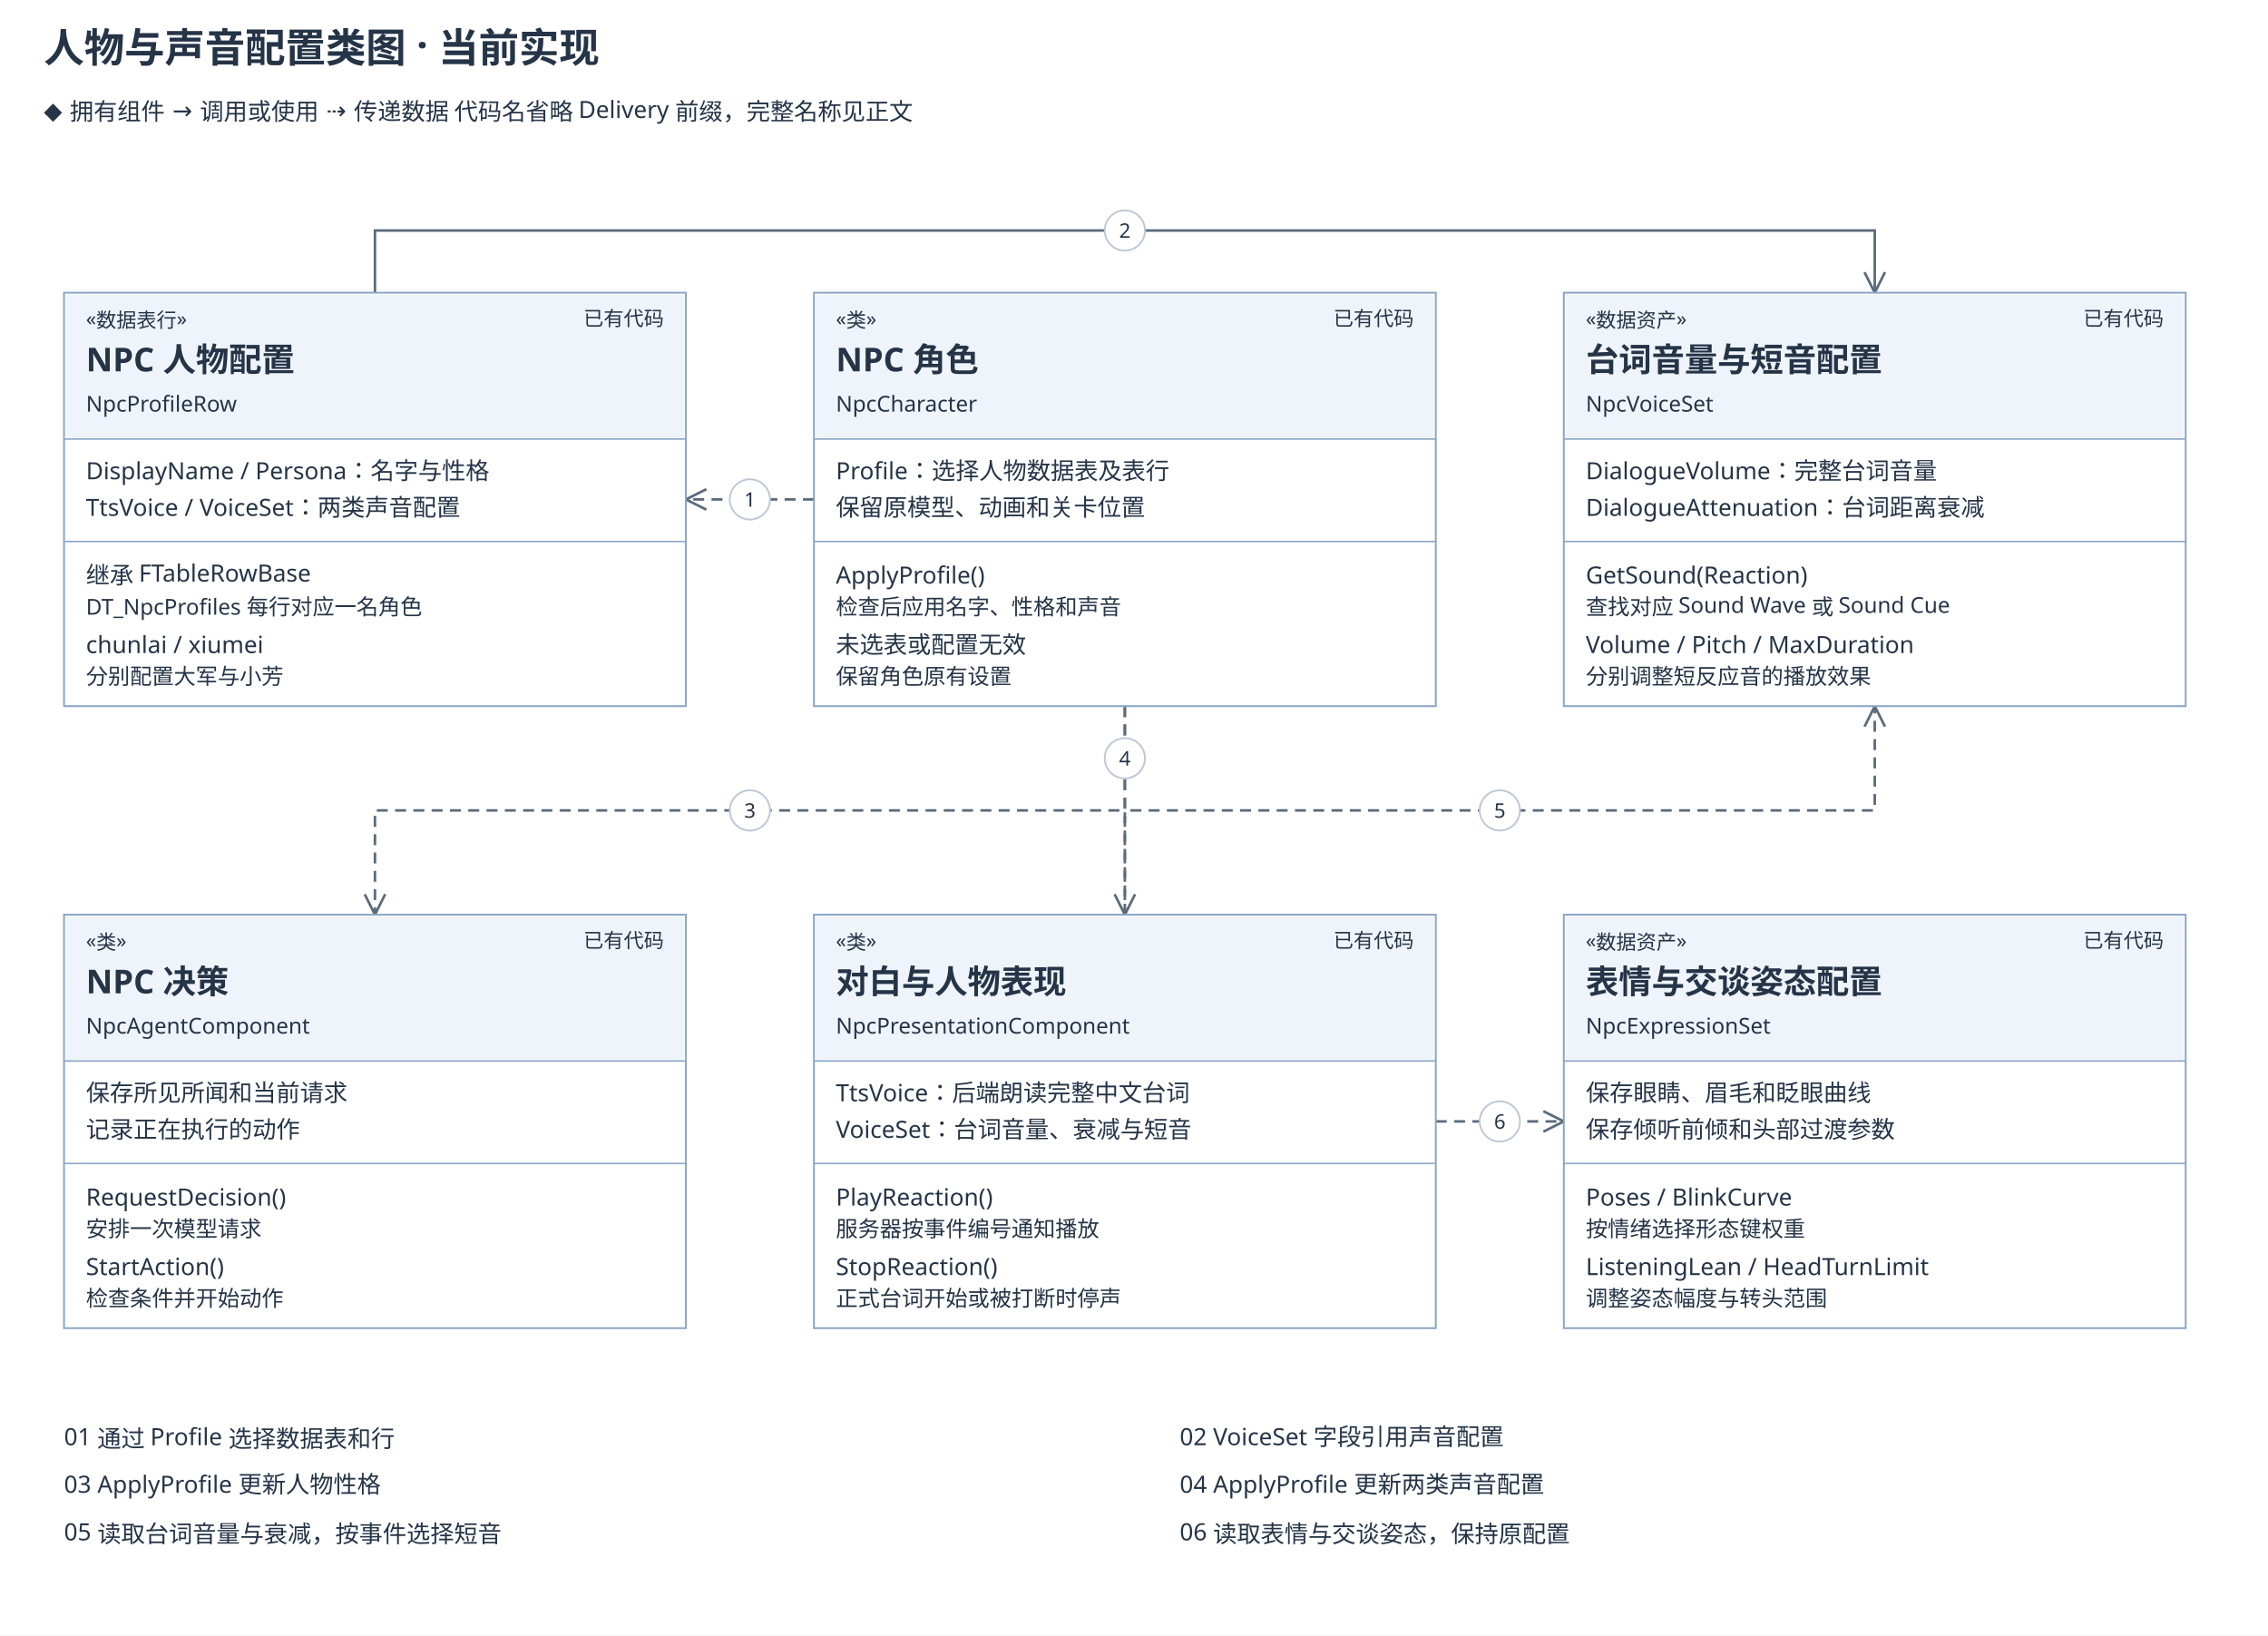
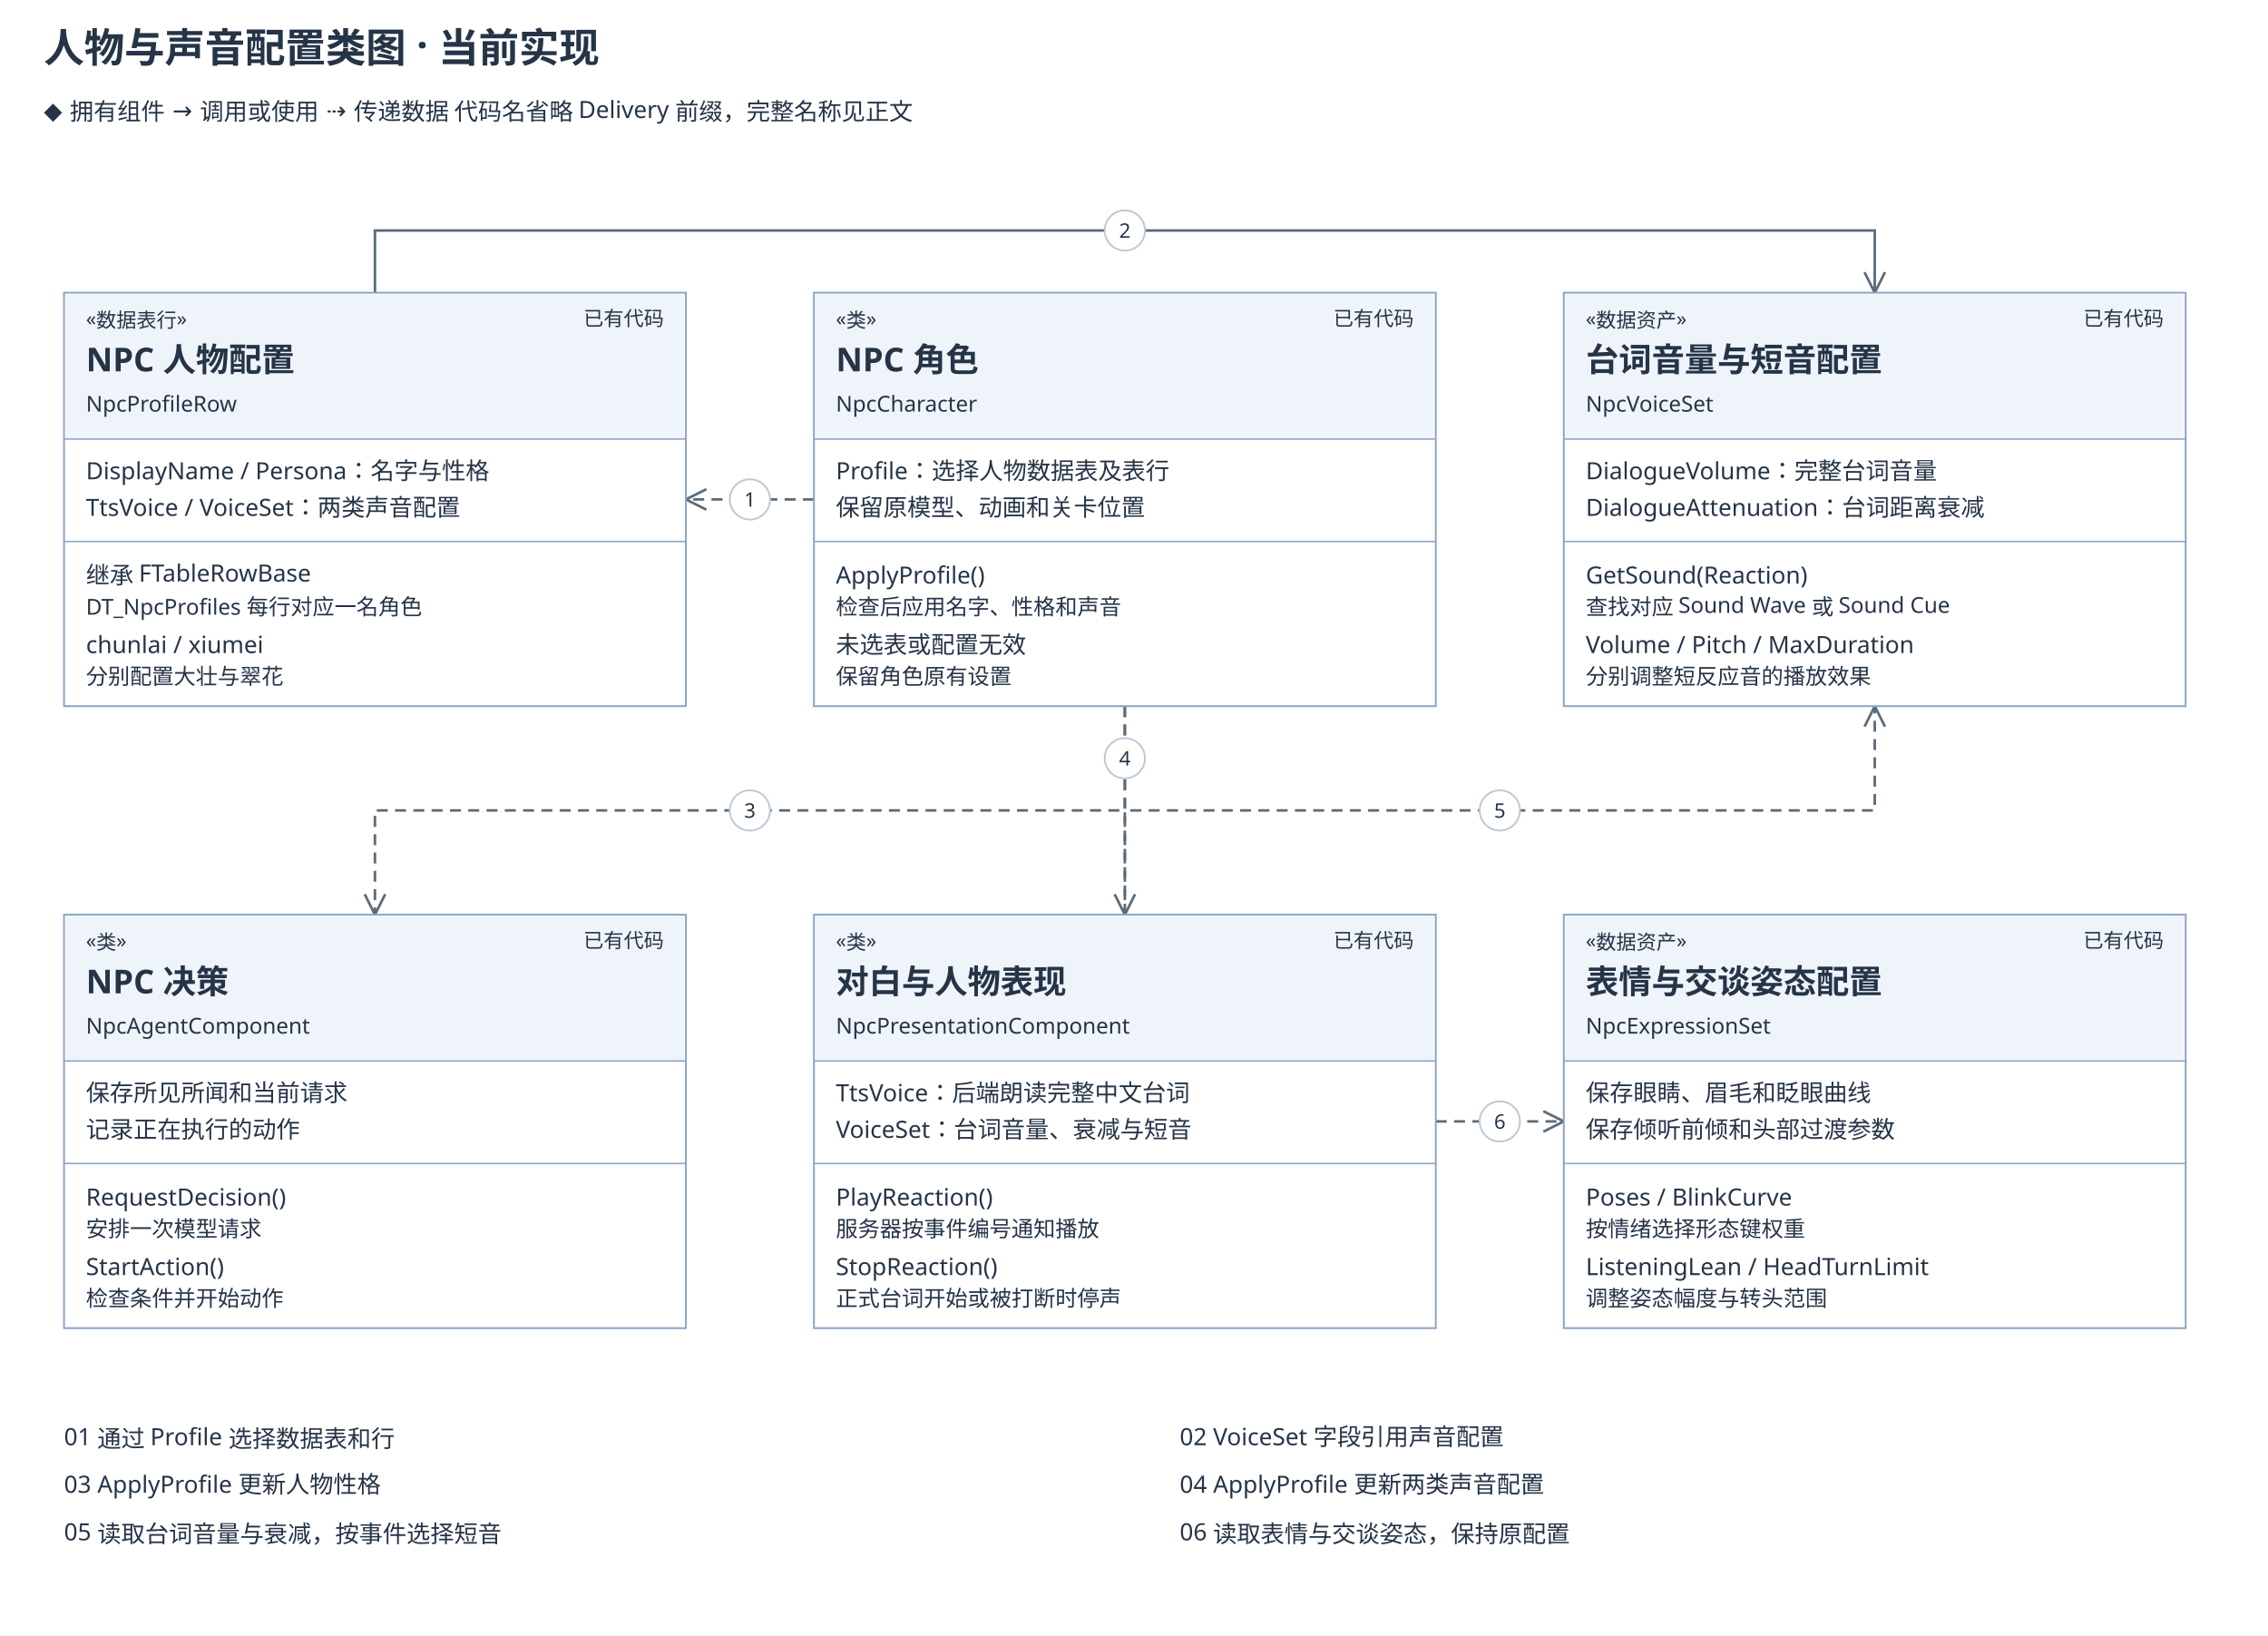
<svg xmlns="http://www.w3.org/2000/svg" width="1240" height="894" viewBox="0 0 1240 894" role="img" aria-label="人物与声音配置类图 · 当前实现">
  <defs>
    <marker id="arrow" markerWidth="10" markerHeight="10" refX="9" refY="5" orient="auto">
      <path d="M1 1 L9 5 L1 9" fill="none" stroke="#5b6b7a" />
    </marker>
    <marker id="diamond" markerWidth="14" markerHeight="12" refX="1" refY="6" orient="auto">
      <path d="M1 6 L7 1 L13 6 L7 11 Z" fill="#5b6b7a" />
    </marker>
  </defs>
  <style>text{font-family:'Segoe UI','Microsoft YaHei',sans-serif;fill:#253447} .edge{fill:none;stroke:#5b6b7a;stroke-width:1.4} .lifeline{stroke:#98a5b2;stroke-dasharray:5 5} </style>
  <rect width="100%" height="100%" fill="#fff" />
  <text x="24" y="34" font-size="22" text-anchor="start" font-weight="600">人物与声音配置类图 · 当前实现</text>
  <text x="24" y="65" font-size="13" text-anchor="start" font-weight="400">◆ 拥有组件   → 调用或使用   ⇢ 传递数据   代码名省略 Delivery 前缀，完整名称见正文</text>
  <polyline class="edge" points="445,273.0 375,273.0" marker-end="url(#arrow)" stroke-dasharray="6 4" />
  <circle cx="410.0" cy="273.0" r="11" fill="white" stroke="#bdc9d7" />
  <text x="410.0" y="277.0" font-size="11" text-anchor="middle" font-weight="400">1</text>
  <polyline class="edge" points="205.0,160 205.0,126 1025.0,126 1025.0,160" marker-end="url(#arrow)" />
  <circle cx="615.0" cy="126.0" r="11" fill="white" stroke="#bdc9d7" />
  <text x="615.0" y="130.0" font-size="11" text-anchor="middle" font-weight="400">2</text>
  <polyline class="edge" points="615.0,386 615.0,443.0 205.0,443.0 205.0,500" marker-end="url(#arrow)" stroke-dasharray="6 4" />
  <circle cx="410.0" cy="443.0" r="11" fill="white" stroke="#bdc9d7" />
  <text x="410.0" y="447.0" font-size="11" text-anchor="middle" font-weight="400">3</text>
  <polyline class="edge" points="615.0,386 615.0,443.0 615.0,500" marker-end="url(#arrow)" stroke-dasharray="6 4" />
  <circle cx="615.0" cy="414.5" r="11" fill="white" stroke="#bdc9d7" />
  <text x="615.0" y="418.5" font-size="11" text-anchor="middle" font-weight="400">4</text>
  <polyline class="edge" points="615.0,500 615.0,443.0 1025.0,443.0 1025.0,386" marker-end="url(#arrow)" stroke-dasharray="6 4" />
  <circle cx="820.0" cy="443.0" r="11" fill="white" stroke="#bdc9d7" />
  <text x="820.0" y="447.0" font-size="11" text-anchor="middle" font-weight="400">5</text>
  <polyline class="edge" points="785,613.0 855,613.0" marker-end="url(#arrow)" stroke-dasharray="6 4" />
  <circle cx="820.0" cy="613.0" r="11" fill="white" stroke="#bdc9d7" />
  <text x="820.0" y="617.0" font-size="11" text-anchor="middle" font-weight="400">6</text>
  <g data-node="FDeliveryNpcProfileRow">
    <rect x="35" y="160" width="340" height="226" fill="white" stroke="#8aa5c6" />
    <path d="M36 161 H374 V240 H36 Z" fill="#eff4fb" />
    <text x="47" y="178" font-size="11" text-anchor="start" font-weight="400">«数据表行»</text>
    <text x="363" y="178" font-size="11" text-anchor="end" font-weight="400">已有代码</text>
    <text x="47" y="203" font-size="18" text-anchor="start" font-weight="600">NPC 人物配置</text>
    <text x="47" y="225" font-size="12" text-anchor="start" font-weight="400">NpcProfileRow</text>
    <path d="M35 240 H375 M35 296 H375" stroke="#8aa5c6" stroke-width=".8" />
    <text x="47" y="262" font-size="13" text-anchor="start" font-weight="400">DisplayName / Persona：名字与性格</text>
    <text x="47" y="282" font-size="13" text-anchor="start" font-weight="400">TtsVoice / VoiceSet：两类声音配置</text>
    <text x="47" y="319" font-size="13" text-anchor="start" font-weight="400">继承 FTableRowBase</text>
    <text x="47" y="336" font-size="12" text-anchor="start" font-weight="400">DT_NpcProfiles 每行对应一名角色</text>
    <text x="47" y="357" font-size="13" text-anchor="start" font-weight="400">chunlai / xiumei</text>
-     <text x="47" y="374" font-size="12" text-anchor="start" font-weight="400">分别配置大军与小芳</text>
+     <text x="47" y="374" font-size="12" text-anchor="start" font-weight="400">分别配置大壮与翠花</text>
  </g>
  <g data-node="ADeliveryNpcCharacter">
    <rect x="445" y="160" width="340" height="226" fill="white" stroke="#8aa5c6" />
    <path d="M446 161 H784 V240 H446 Z" fill="#eff4fb" />
    <text x="457" y="178" font-size="11" text-anchor="start" font-weight="400">«类»</text>
    <text x="773" y="178" font-size="11" text-anchor="end" font-weight="400">已有代码</text>
    <text x="457" y="203" font-size="18" text-anchor="start" font-weight="600">NPC 角色</text>
    <text x="457" y="225" font-size="12" text-anchor="start" font-weight="400">NpcCharacter</text>
    <path d="M445 240 H785 M445 296 H785" stroke="#8aa5c6" stroke-width=".8" />
    <text x="457" y="262" font-size="13" text-anchor="start" font-weight="400">Profile：选择人物数据表及表行</text>
    <text x="457" y="282" font-size="13" text-anchor="start" font-weight="400">保留原模型、动画和关卡位置</text>
    <text x="457" y="319" font-size="13" text-anchor="start" font-weight="400">ApplyProfile()</text>
    <text x="457" y="336" font-size="12" text-anchor="start" font-weight="400">检查后应用名字、性格和声音</text>
    <text x="457" y="357" font-size="13" text-anchor="start" font-weight="400">未选表或配置无效</text>
    <text x="457" y="374" font-size="12" text-anchor="start" font-weight="400">保留角色原有设置</text>
  </g>
  <g data-node="UDeliveryNpcVoiceSet">
    <rect x="855" y="160" width="340" height="226" fill="white" stroke="#8aa5c6" />
    <path d="M856 161 H1194 V240 H856 Z" fill="#eff4fb" />
    <text x="867" y="178" font-size="11" text-anchor="start" font-weight="400">«数据资产»</text>
    <text x="1183" y="178" font-size="11" text-anchor="end" font-weight="400">已有代码</text>
    <text x="867" y="203" font-size="18" text-anchor="start" font-weight="600">台词音量与短音配置</text>
    <text x="867" y="225" font-size="12" text-anchor="start" font-weight="400">NpcVoiceSet</text>
    <path d="M855 240 H1195 M855 296 H1195" stroke="#8aa5c6" stroke-width=".8" />
    <text x="867" y="262" font-size="13" text-anchor="start" font-weight="400">DialogueVolume：完整台词音量</text>
    <text x="867" y="282" font-size="13" text-anchor="start" font-weight="400">DialogueAttenuation：台词距离衰减</text>
    <text x="867" y="319" font-size="13" text-anchor="start" font-weight="400">GetSound(Reaction)</text>
    <text x="867" y="336" font-size="12" text-anchor="start" font-weight="400">查找对应 Sound Wave 或 Sound Cue</text>
    <text x="867" y="357" font-size="13" text-anchor="start" font-weight="400">Volume / Pitch / MaxDuration</text>
    <text x="867" y="374" font-size="12" text-anchor="start" font-weight="400">分别调整短反应音的播放效果</text>
  </g>
  <g data-node="UDeliveryNpcAgentComponent">
    <rect x="35" y="500" width="340" height="226" fill="white" stroke="#8aa5c6" />
    <path d="M36 501 H374 V580 H36 Z" fill="#eff4fb" />
    <text x="47" y="518" font-size="11" text-anchor="start" font-weight="400">«类»</text>
    <text x="363" y="518" font-size="11" text-anchor="end" font-weight="400">已有代码</text>
    <text x="47" y="543" font-size="18" text-anchor="start" font-weight="600">NPC 决策</text>
    <text x="47" y="565" font-size="12" text-anchor="start" font-weight="400">NpcAgentComponent</text>
    <path d="M35 580 H375 M35 636 H375" stroke="#8aa5c6" stroke-width=".8" />
    <text x="47" y="602" font-size="13" text-anchor="start" font-weight="400">保存所见所闻和当前请求</text>
    <text x="47" y="622" font-size="13" text-anchor="start" font-weight="400">记录正在执行的动作</text>
    <text x="47" y="659" font-size="13" text-anchor="start" font-weight="400">RequestDecision()</text>
    <text x="47" y="676" font-size="12" text-anchor="start" font-weight="400">安排一次模型请求</text>
    <text x="47" y="697" font-size="13" text-anchor="start" font-weight="400">StartAction()</text>
    <text x="47" y="714" font-size="12" text-anchor="start" font-weight="400">检查条件并开始动作</text>
  </g>
  <g data-node="UDeliveryNpcPresentationComponent">
    <rect x="445" y="500" width="340" height="226" fill="white" stroke="#8aa5c6" />
    <path d="M446 501 H784 V580 H446 Z" fill="#eff4fb" />
    <text x="457" y="518" font-size="11" text-anchor="start" font-weight="400">«类»</text>
    <text x="773" y="518" font-size="11" text-anchor="end" font-weight="400">已有代码</text>
    <text x="457" y="543" font-size="18" text-anchor="start" font-weight="600">对白与人物表现</text>
    <text x="457" y="565" font-size="12" text-anchor="start" font-weight="400">NpcPresentationComponent</text>
    <path d="M445 580 H785 M445 636 H785" stroke="#8aa5c6" stroke-width=".8" />
    <text x="457" y="602" font-size="13" text-anchor="start" font-weight="400">TtsVoice：后端朗读完整中文台词</text>
    <text x="457" y="622" font-size="13" text-anchor="start" font-weight="400">VoiceSet：台词音量、衰减与短音</text>
    <text x="457" y="659" font-size="13" text-anchor="start" font-weight="400">PlayReaction()</text>
    <text x="457" y="676" font-size="12" text-anchor="start" font-weight="400">服务器按事件编号通知播放</text>
    <text x="457" y="697" font-size="13" text-anchor="start" font-weight="400">StopReaction()</text>
    <text x="457" y="714" font-size="12" text-anchor="start" font-weight="400">正式台词开始或被打断时停声</text>
  </g>
  <g data-node="UDeliveryNpcExpressionSet">
    <rect x="855" y="500" width="340" height="226" fill="white" stroke="#8aa5c6" />
    <path d="M856 501 H1194 V580 H856 Z" fill="#eff4fb" />
    <text x="867" y="518" font-size="11" text-anchor="start" font-weight="400">«数据资产»</text>
    <text x="1183" y="518" font-size="11" text-anchor="end" font-weight="400">已有代码</text>
    <text x="867" y="543" font-size="18" text-anchor="start" font-weight="600">表情与交谈姿态配置</text>
    <text x="867" y="565" font-size="12" text-anchor="start" font-weight="400">NpcExpressionSet</text>
    <path d="M855 580 H1195 M855 636 H1195" stroke="#8aa5c6" stroke-width=".8" />
    <text x="867" y="602" font-size="13" text-anchor="start" font-weight="400">保存眼睛、眉毛和眨眼曲线</text>
    <text x="867" y="622" font-size="13" text-anchor="start" font-weight="400">保存倾听前倾和头部过渡参数</text>
    <text x="867" y="659" font-size="13" text-anchor="start" font-weight="400">Poses / BlinkCurve</text>
    <text x="867" y="676" font-size="12" text-anchor="start" font-weight="400">按情绪选择形态键权重</text>
    <text x="867" y="697" font-size="13" text-anchor="start" font-weight="400">ListeningLean / HeadTurnLimit</text>
    <text x="867" y="714" font-size="12" text-anchor="start" font-weight="400">调整姿态幅度与转头范围</text>
  </g>
  <text x="35" y="790" font-size="13" text-anchor="start" font-weight="400">01  通过 Profile 选择数据表和行</text>
  <text x="645" y="790" font-size="13" text-anchor="start" font-weight="400">02  VoiceSet 字段引用声音配置</text>
  <text x="35" y="816" font-size="13" text-anchor="start" font-weight="400">03  ApplyProfile 更新人物性格</text>
  <text x="645" y="816" font-size="13" text-anchor="start" font-weight="400">04  ApplyProfile 更新两类声音配置</text>
  <text x="35" y="842" font-size="13" text-anchor="start" font-weight="400">05  读取台词音量与衰减，按事件选择短音</text>
  <text x="645" y="842" font-size="13" text-anchor="start" font-weight="400">06  读取表情与交谈姿态，保持原配置</text>
</svg>
